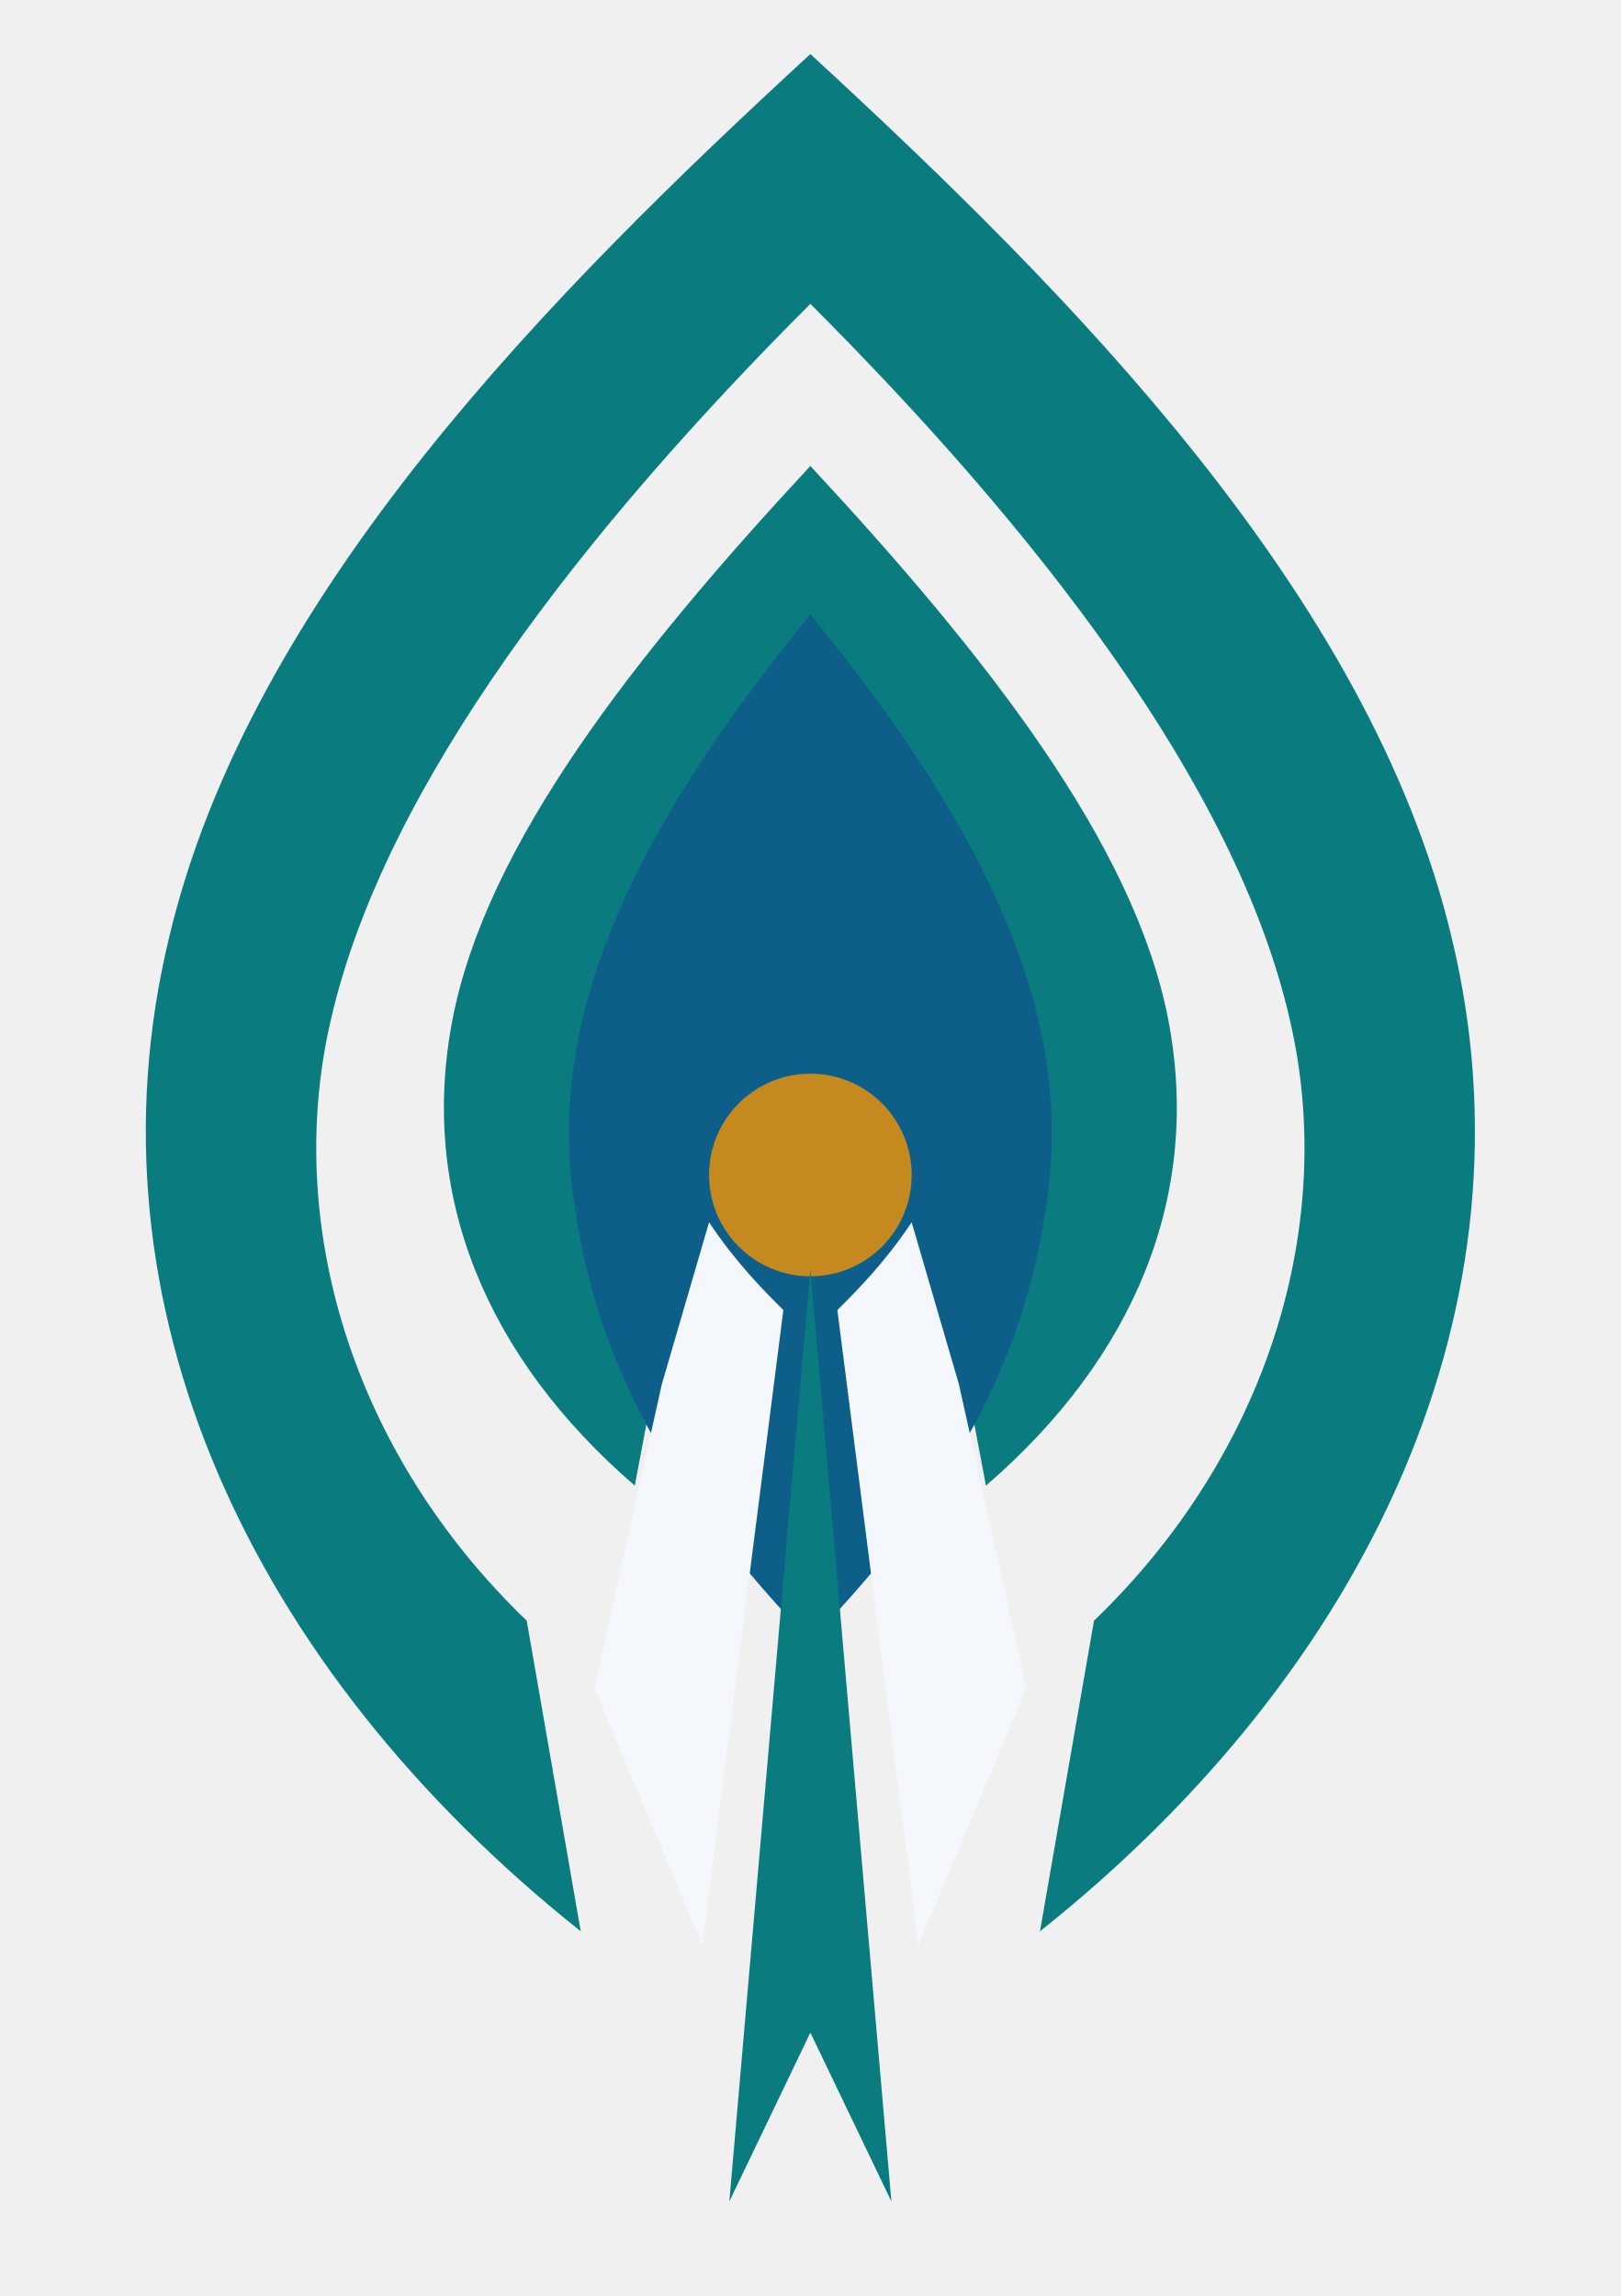
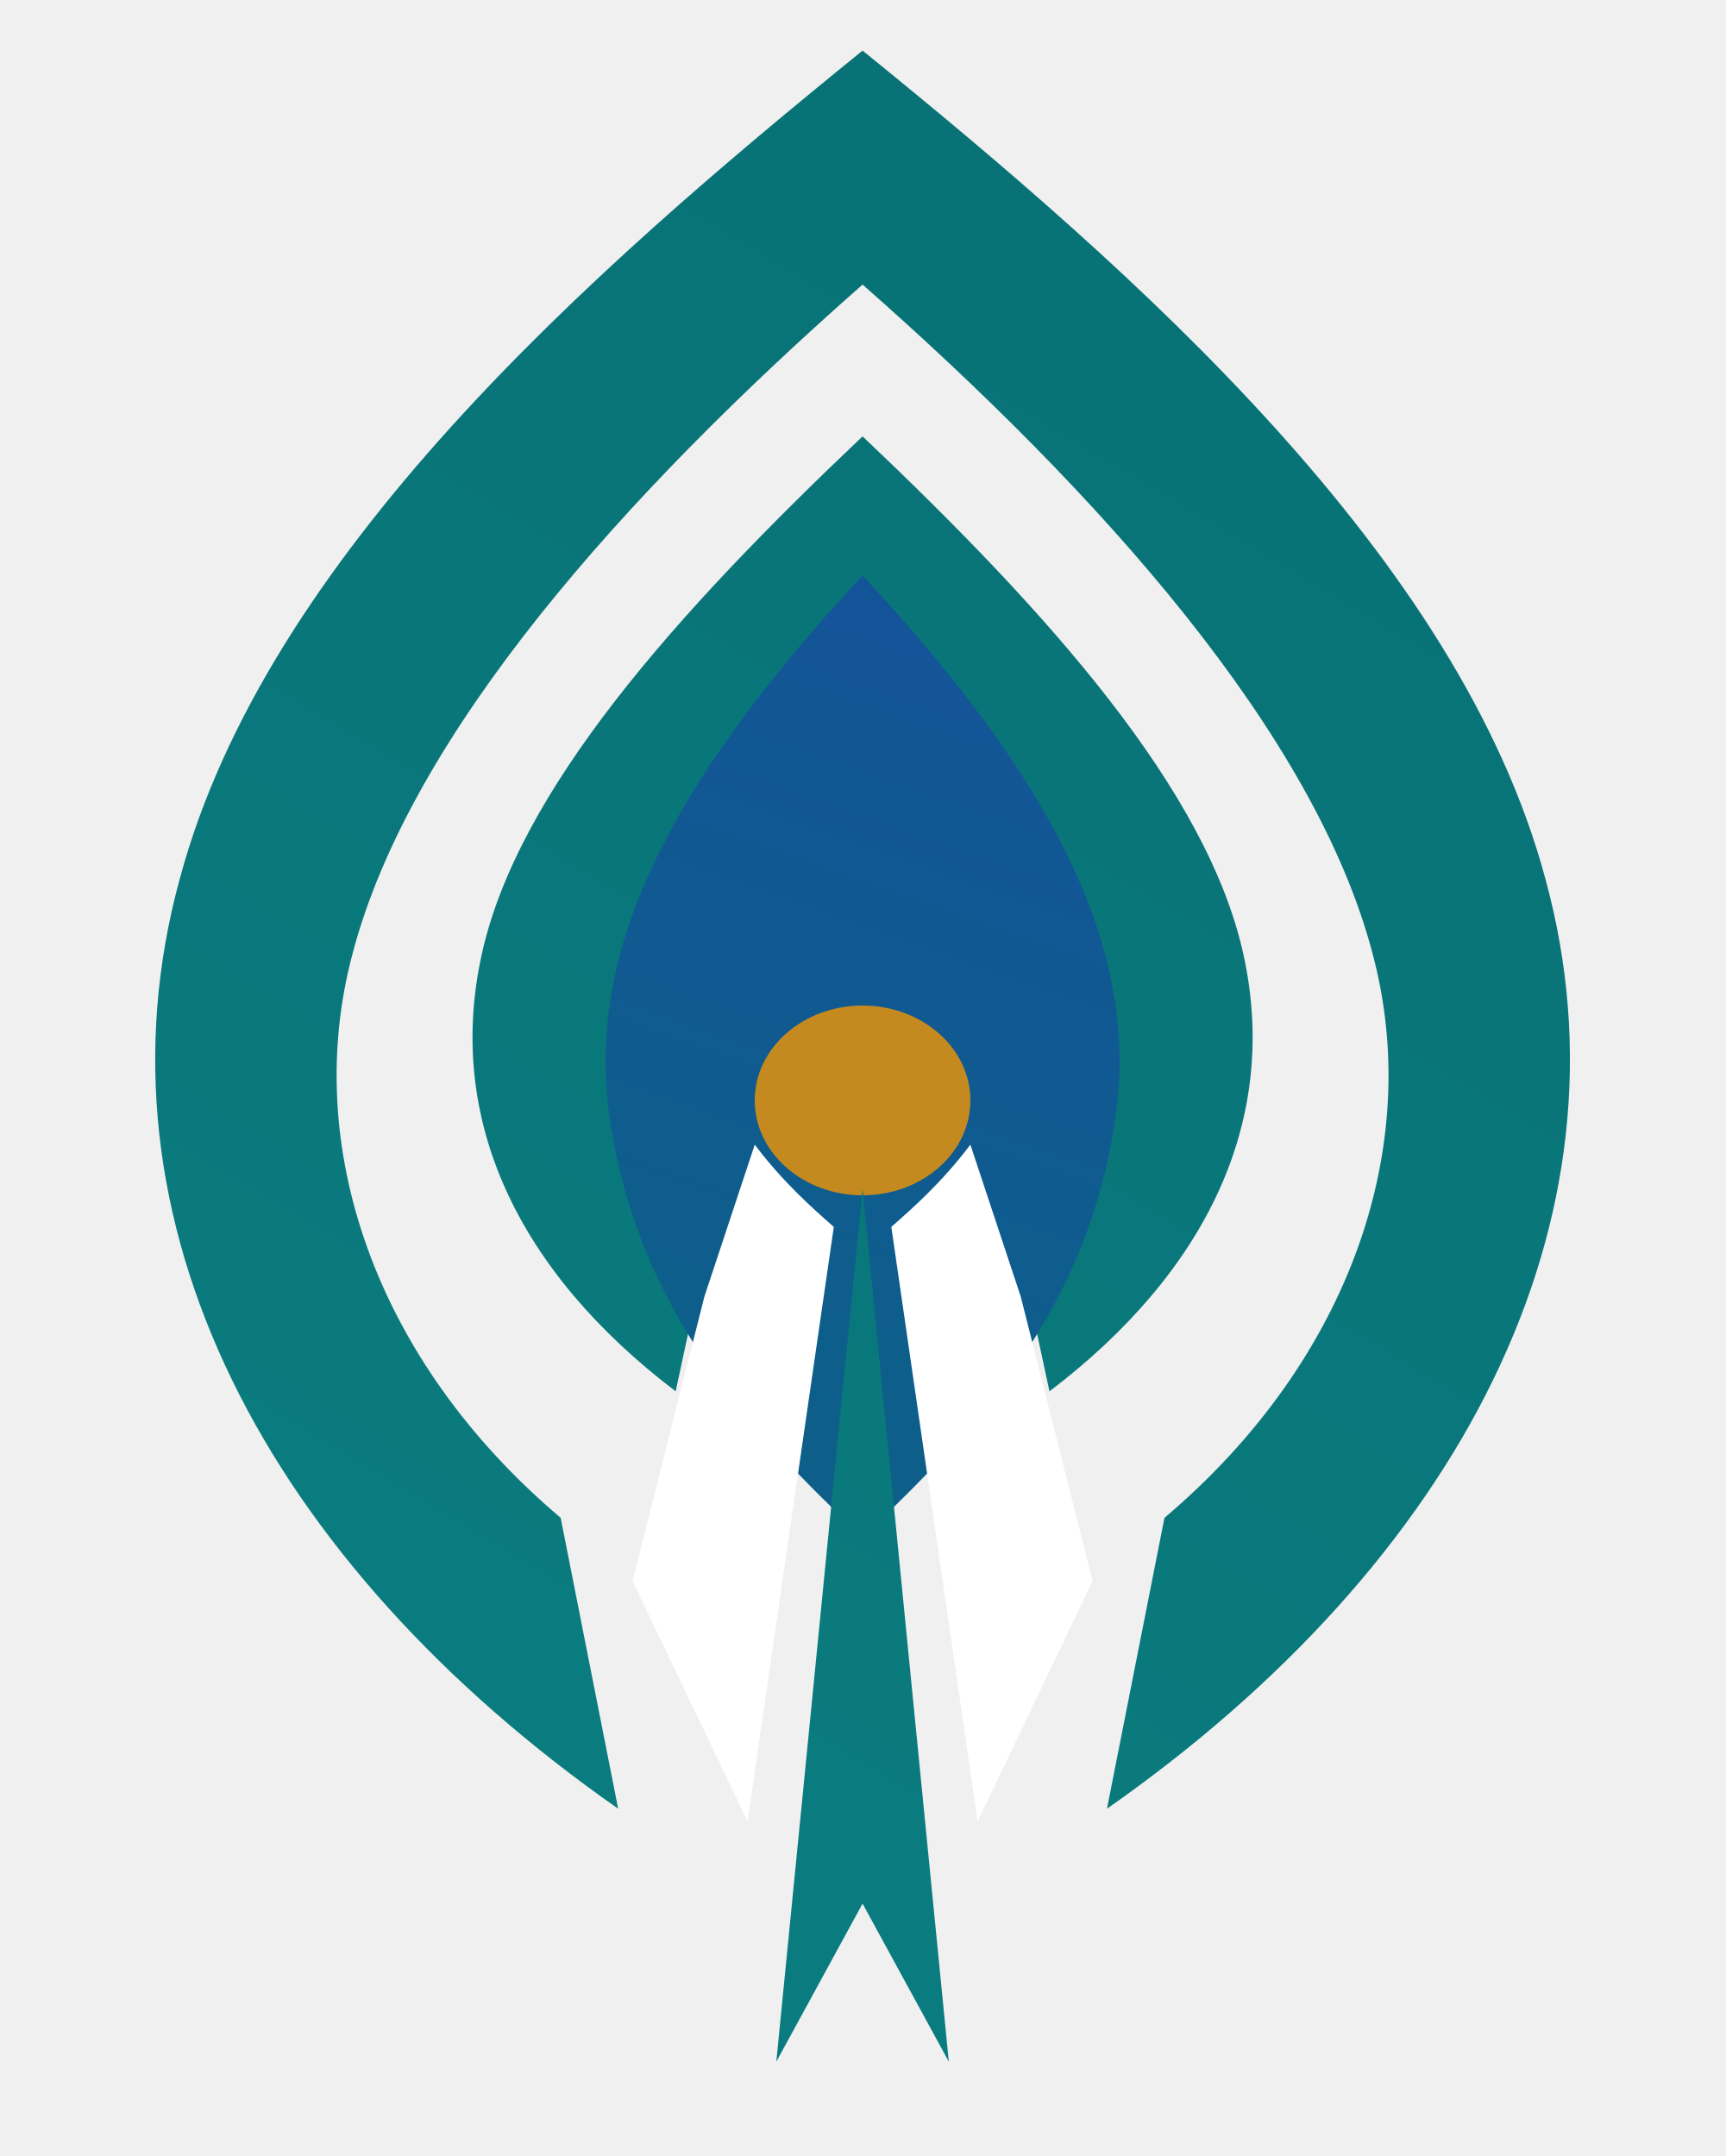
- <svg xmlns="http://www.w3.org/2000/svg" viewBox="0 0 240 340" role="img" aria-labelledby="title">
-   <path fill="#0A7C7F" fill-rule="evenodd" d="M120 8C82 43 37 88 25 139C12 193 37 247 86 286L78 240C52 215 42 181 49 151C57 116 87 78 120 45C153 78 183 116 191 151C198 181 188 215 162 240L154 286C203 247 228 193 215 139C203 88 158 43 120 8ZM120 69C94 97 72 125 67 151C62 177 72 201 94 220L101 183C91 173 87 162 89 151C92 133 106 113 120 97C134 113 148 133 151 151C153 162 149 173 139 183L146 220C168 201 178 177 173 151C168 125 146 97 120 69Z" />
-   <path fill="#0D5F8A" d="M120 91C93 124 81 151 85 178C89 207 104 226 120 243C136 226 151 207 155 178C159 151 147 124 120 91Z" />
-   <circle cx="120" cy="174" r="15" fill="#C48A1F" />
-   <path fill="#F4F7FB" d="M105 181C109 187 113 191 116 194L104 288L88 250L98 205Z" />
-   <path fill="#F4F7FB" d="M135 181C131 187 127 191 124 194L136 288L152 250L142 205Z" />
-   <path fill="#0A7C7F" d="M120 188L132 326L120 301L108 326Z" />
+ <svg xmlns="http://www.w3.org/2000/svg" viewBox="0 0 240 300" role="img" aria-labelledby="title">
+   <defs>
+     <linearGradient id="teal" x1="38" y1="272" x2="190" y2="48" gradientUnits="userSpaceOnUse">
+       <stop stop-color="#0A7C7F" />
+       <stop offset="1" stop-color="#087276" />
+     </linearGradient>
+     <linearGradient id="cobalt" x1="94" y1="218" x2="146" y2="88" gradientUnits="userSpaceOnUse">
+       <stop stop-color="#0D5F8A" />
+       <stop offset="1" stop-color="#14539A" />
+     </linearGradient>
+   </defs>
+   <g transform="scale(1 .88)">
+     <path fill="url(#teal)" fill-rule="evenodd" d="M120 8C82 43 37 88 25 139C12 193 37 247 86 286L78 240C52 215 42 181 49 151C57 116 87 78 120 45C153 78 183 116 191 151C198 181 188 215 162 240L154 286C203 247 228 193 215 139C203 88 158 43 120 8ZM120 69C94 97 72 125 67 151C62 177 72 201 94 220L101 183C91 173 87 162 89 151C92 133 106 113 120 97C134 113 148 133 151 151C153 162 149 173 139 183L146 220C168 201 178 177 173 151C168 125 146 97 120 69Z" />
+     <path fill="url(#cobalt)" d="M120 91C93 124 81 151 85 178C89 207 104 226 120 243C136 226 151 207 155 178C159 151 147 124 120 91Z" />
+     <circle cx="120" cy="174" r="15" fill="#C48A1F" />
+     <path fill="#FFFFFF" d="M105 181C109 187 113 191 116 194L104 288L88 250L98 205Z" />
+     <path fill="#FFFFFF" d="M135 181C131 187 127 191 124 194L136 288L152 250L142 205Z" />
+     <path fill="url(#teal)" d="M120 188L132 326L120 301L108 326Z" />
+   </g>
</svg>
